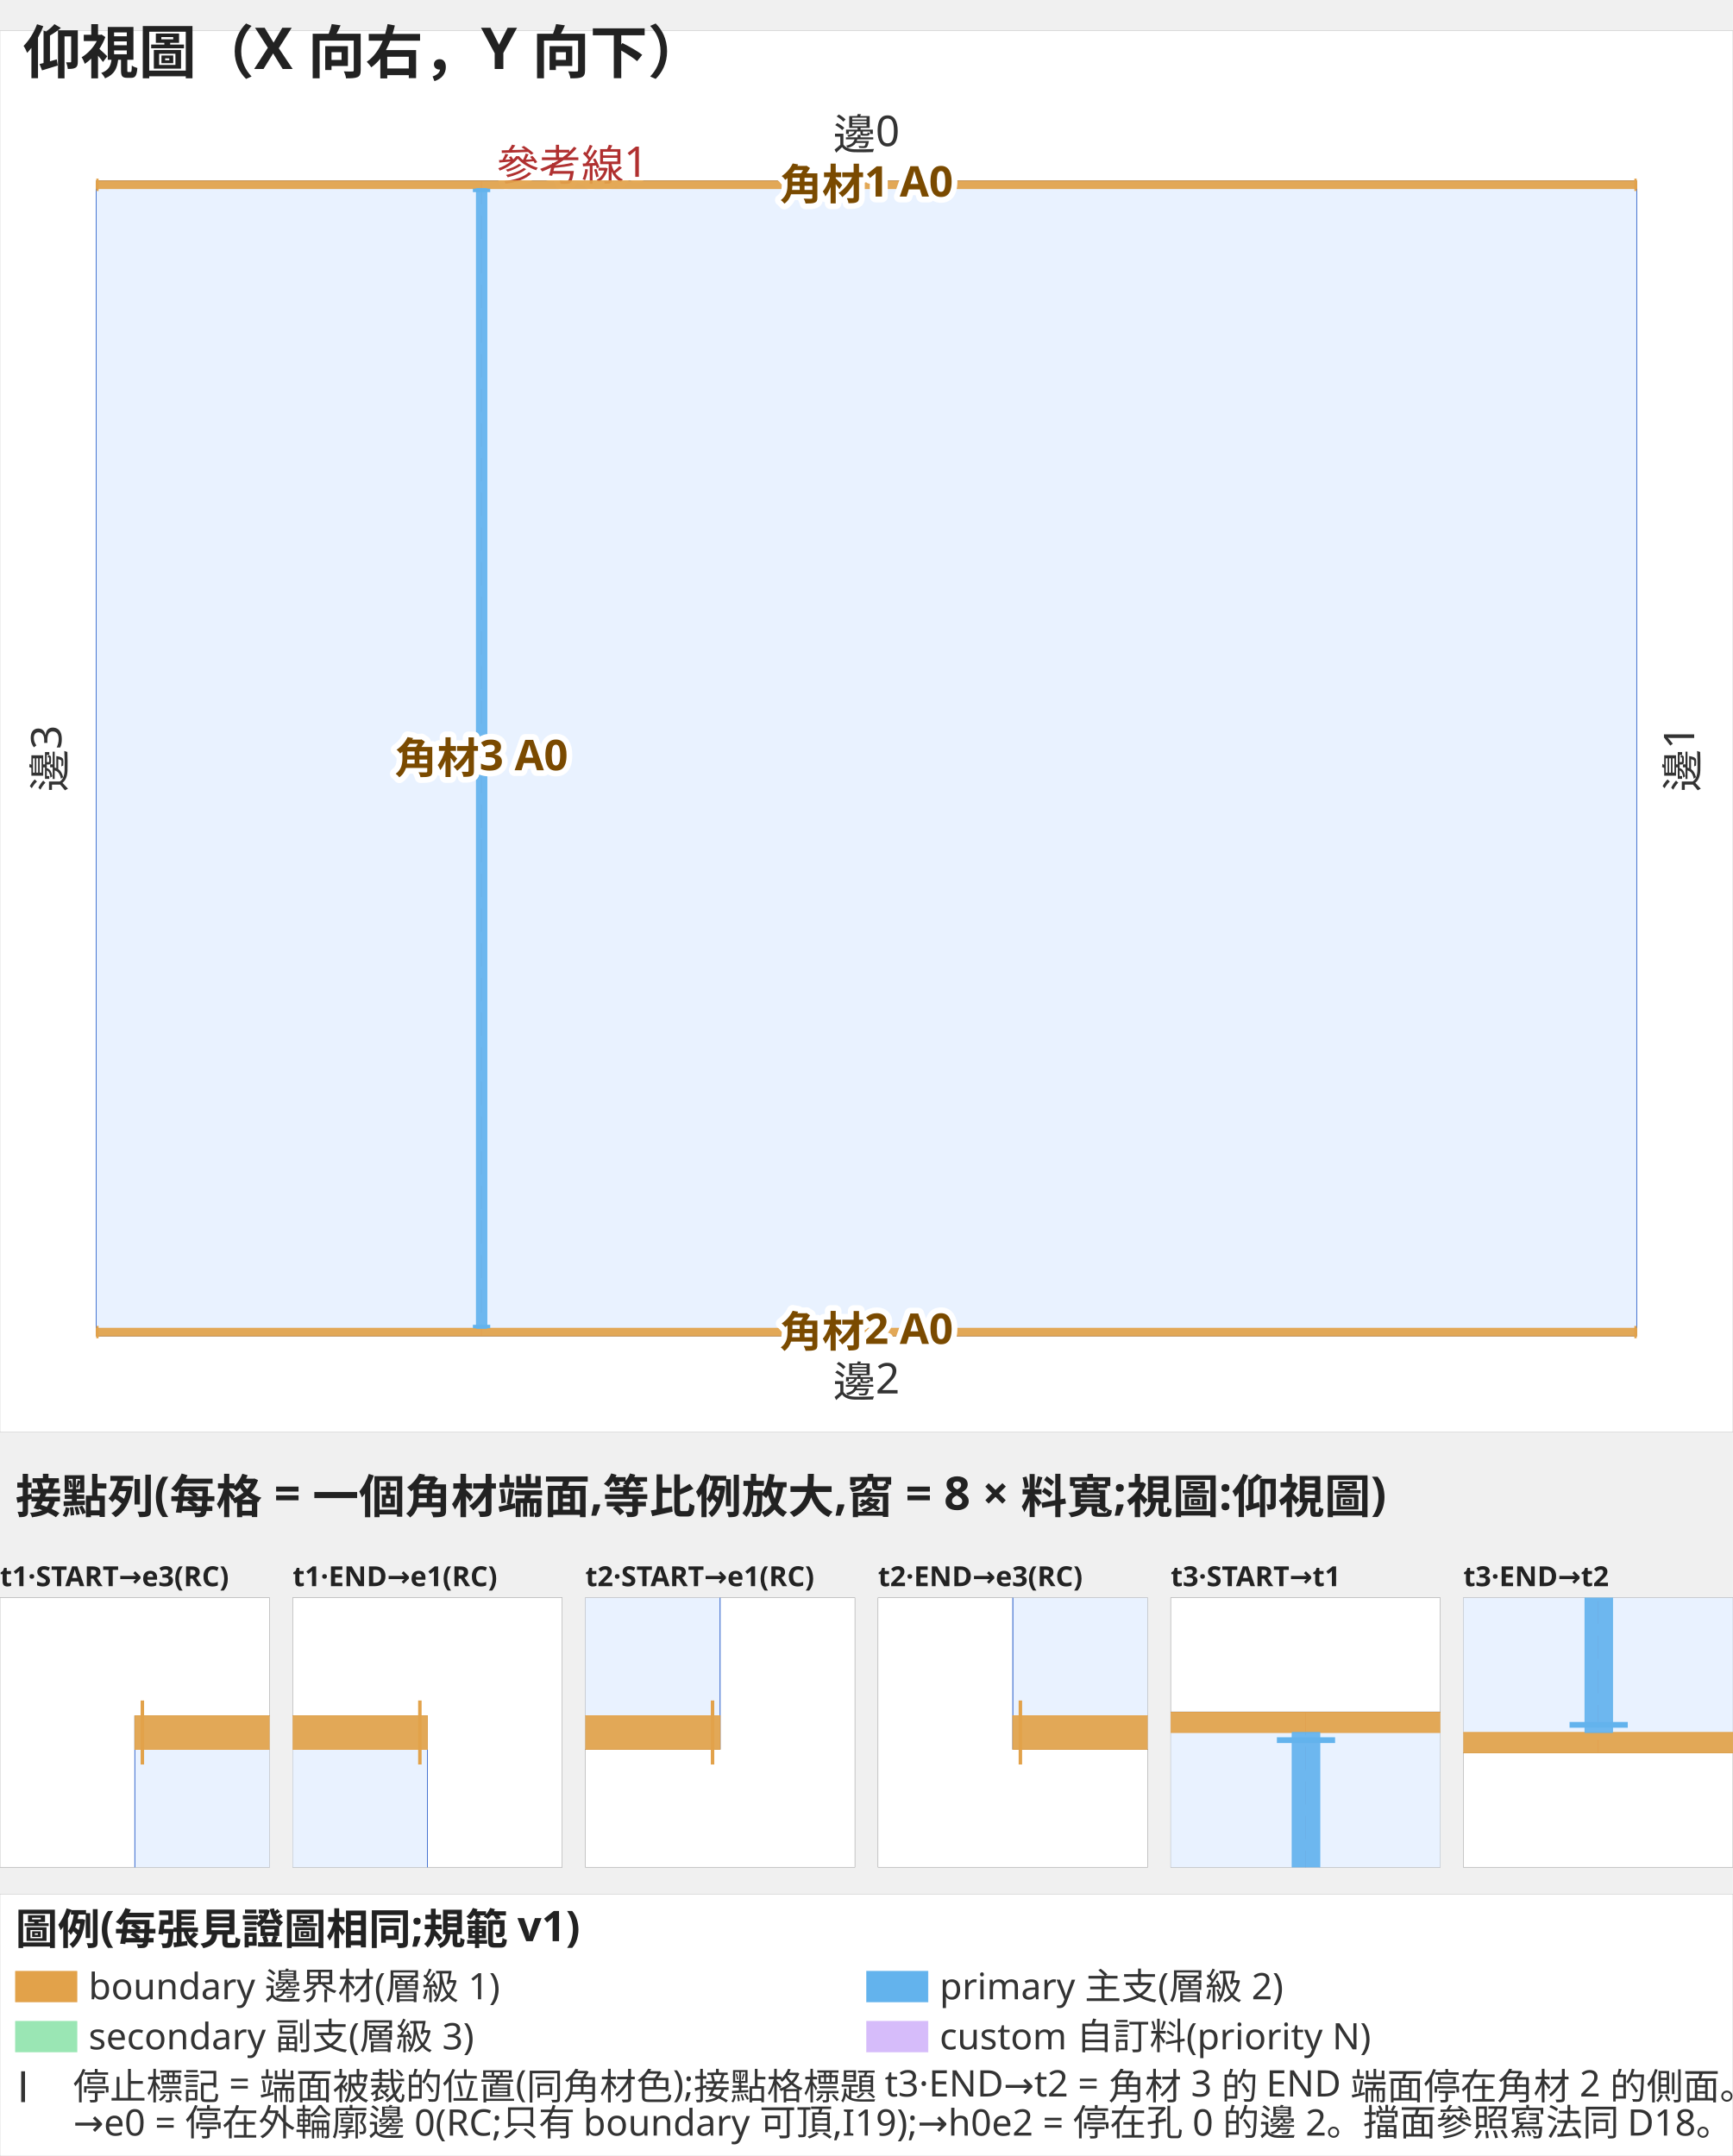
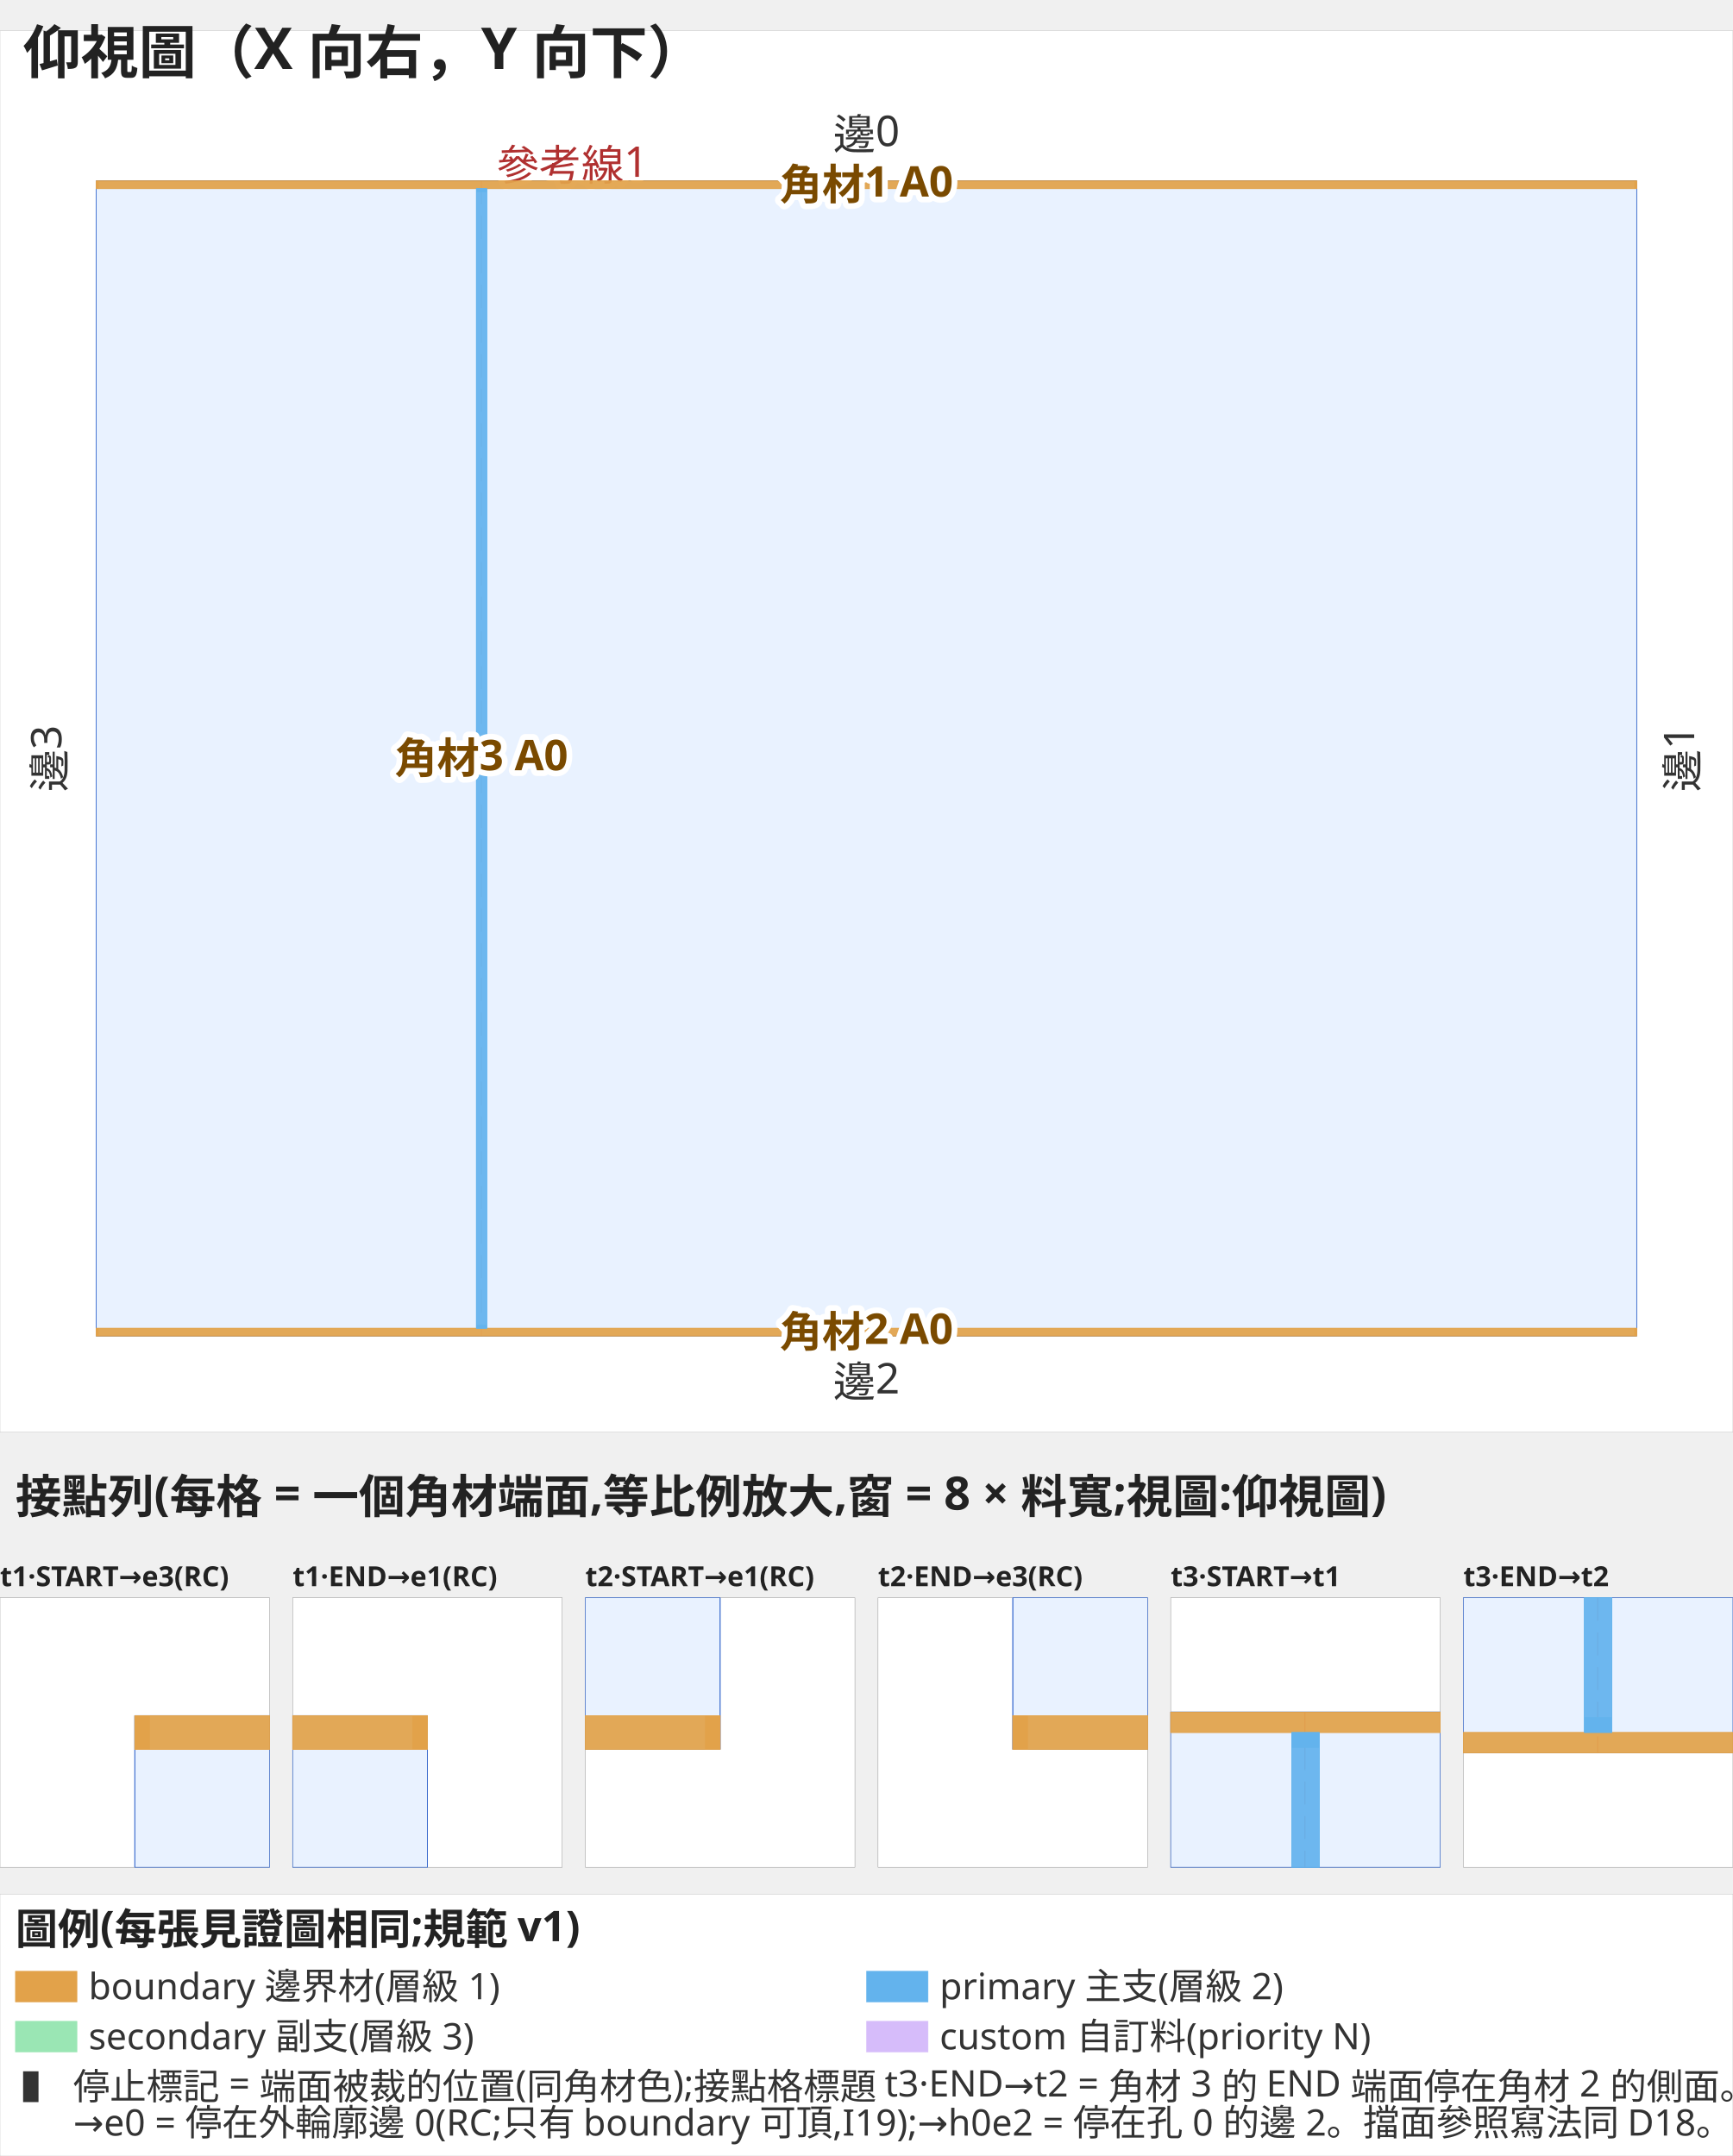
<svg xmlns="http://www.w3.org/2000/svg" width="100%" viewBox="0 1460 4500 5600" data-full="0 1460 4500 5600">
  <style>
  polygon, line, rect { vector-effect: non-scaling-stroke; }
  .frame { fill: #ffffff; stroke: #bbbbbb; stroke-width: 1px; }
  .title { font: bold 150px sans-serif; fill: #222222; }
  .label { font: 110px sans-serif; fill: #333333; text-anchor: middle; dominant-baseline: middle; }
  .guide-label { text-anchor: start; fill: #b03030; }
  .timber-label { fill: #7a4a00; font-weight: bold; }
  .guide-label, .timber-label { paint-order: stroke; stroke: #ffffff; stroke-width: 30px; stroke-linejoin: round; }
  .surface { fill: #dbe9ff; fill-opacity: 0.6; stroke: #3366cc; stroke-width: 1.5px; }
  .hole { fill: #ffffff; stroke: #3366cc; stroke-width: 1.5px; }
  .edge { stroke: #3366cc; stroke-width: 1.5px; }
  .edge-free { stroke: #e08020; stroke-width: 1.5px; stroke-dasharray: 30 15; }
  .guide { stroke: #cc3333; stroke-width: 1px; stroke-dasharray: 60 30; }
  .timber-face { fill: #ffd27f; fill-opacity: 0.5; stroke: #a06000; stroke-width: 1.5px; }
  .timber-face-near { fill-opacity: 0.85; }
</style>
-   <style id="witness">.role-boundary{fill:#e2a24a;stroke:#e2a24a}.role-primary{fill:#63b3ed;stroke:#63b3ed}.role-secondary{fill:#9ae6b4;stroke:#9ae6b4}.role-custom{fill:#d6bcfa;stroke:#d6bcfa}.stop{fill:none;stroke-linecap:butt}.stop-label{font:bold 110px sans-serif;dominant-baseline:middle;paint-order:stroke;stroke:#ffffff;stroke-width:30px;stroke-linejoin:round}.tile-frame{fill:#ffffff;stroke:#888888;stroke-width:1px}.tile-title{font:bold 72px sans-serif;fill:#222222}.tile .label{display:none}.legend-title{font:bold 110px sans-serif;fill:#222222}.legend-text{font:95px sans-serif;fill:#333333;dominant-baseline:middle}.legend-box{fill:#ffffff;stroke:#bbbbbb;stroke-width:1px}.section-title{font:bold 120px sans-serif;fill:#222222}</style>
+   <style id="witness">.role-boundary{fill:#e2a24a;stroke:#e2a24a}.role-primary{fill:#63b3ed;stroke:#63b3ed}.role-secondary{fill:#9ae6b4;stroke:#9ae6b4}.role-custom{fill:#d6bcfa;stroke:#d6bcfa}.stop{stroke:none}.stop-label{font:bold 110px sans-serif;dominant-baseline:middle;paint-order:stroke;stroke:#ffffff;stroke-width:30px;stroke-linejoin:round}.tile-frame{fill:#ffffff;stroke:#888888;stroke-width:1px}.tile-title{font:bold 72px sans-serif;fill:#222222}.tile line.edge,.tile line.guide,.tile line.edge-free{stroke-width:2px}.legend-title{font:bold 110px sans-serif;fill:#222222}.legend-text{font:95px sans-serif;fill:#333333;dominant-baseline:middle}.legend-box{fill:#ffffff;stroke:#bbbbbb;stroke-width:1px}.section-title{font:bold 120px sans-serif;fill:#222222}</style>
  <g transform="translate(250,1930)" data-view="bottom">
    <rect class="frame" x="-250" y="-390" width="4500" height="3640" />
    <text x="-190" y="-280" class="title">仰視圖（X 向右，Y 向下）</text>
    <polygon points="0,0 4000,0 4000,3000 0,3000" class="surface" />
    <line x1="0" y1="0" x2="4000" y2="0" class="edge" />
    <text x="2000" y="-120" class="label">邊0</text>
    <line x1="4000" y1="0" x2="4000" y2="3000" class="edge" />
    <text x="4120" y="1500" class="label" transform="rotate(-90 4120 1500)">邊1</text>
    <line x1="4000" y1="3000" x2="0" y2="3000" class="edge" />
    <text x="2000" y="3120" class="label">邊2</text>
    <line x1="0" y1="3000" x2="0" y2="0" class="edge" />
    <text x="-120" y="1500" class="label" transform="rotate(-90 -120 1500)">邊3</text>
    <line x1="1000" y1="0" x2="1000" y2="3000" class="guide" />
    <text x="1040" y="-40" class="label guide-label">參考線1</text>
    <polygon points="0,0 4000,0 4000,20 0,20" class="timber-face role-boundary" data-t="1" />
    <polygon points="0,0 0,20 4000,20 4000,0" class="timber-face timber-face-near role-boundary" data-t="1" />
    <text x="2000" y="10" class="label timber-label">角材1 A0</text>
    <polygon points="4000,3000 0,3000 0,2980 4000,2980" class="timber-face role-boundary" data-t="2" />
    <polygon points="4000,3000 4000,2980 0,2980 0,3000" class="timber-face timber-face-near role-boundary" data-t="2" />
    <text x="2000" y="2990" class="label timber-label">角材2 A0</text>
    <polygon points="1014,20 1014,2980 987,2980 987,20" class="timber-face role-primary" data-t="3" />
    <polygon points="1014,20 987,20 987,2980 1014,2980" class="timber-face timber-face-near role-primary" data-t="3" />
    <text x="1000" y="1500" class="label timber-label">角材3 A0</text>
-     <line x1="3" y1="-6" x2="3" y2="26" class="stop" stroke="#e2a24a" stroke-width="6" data-joint="t1.START" />
-     <line x1="3997" y1="-6" x2="3997" y2="26" class="stop" stroke="#e2a24a" stroke-width="6" data-joint="t1.END" />
-     <line x1="3997" y1="2974" x2="3997" y2="3006" class="stop" stroke="#e2a24a" stroke-width="6" data-joint="t2.START" />
-     <line x1="3" y1="2974" x2="3" y2="3006" class="stop" stroke="#e2a24a" stroke-width="6" data-joint="t2.END" />
-     <line x1="978" y1="24.5" x2="1023" y2="24.5" class="stop" stroke="#63b3ed" stroke-width="9" data-joint="t3.START" />
-     <line x1="978" y1="2975.5" x2="1023" y2="2975.5" class="stop" stroke="#63b3ed" stroke-width="9" data-joint="t3.END" />
+     <rect x="0" y="0" width="6" height="20" class="stop" fill="#e2a24a" data-joint="t1.START" />
+     <rect x="3994" y="0" width="6" height="20" class="stop" fill="#e2a24a" data-joint="t1.END" />
+     <rect x="3994" y="2980" width="6" height="20" class="stop" fill="#e2a24a" data-joint="t2.START" />
+     <rect x="0" y="2980" width="6" height="20" class="stop" fill="#e2a24a" data-joint="t2.END" />
+     <rect x="987" y="20" width="27" height="9" class="stop" fill="#63b3ed" data-joint="t3.START" />
+     <rect x="987" y="2971" width="27" height="9" class="stop" fill="#63b3ed" data-joint="t3.END" />
  </g>
  <text x="40" y="5390" class="section-title">接點列(每格 = 一個角材端面,等比例放大,窗 = 8 × 料寬;視圖:仰視圖)</text>
  <text x="0" y="5580" class="tile-title">t1·START→e3(RC)</text>
  <rect x="0" y="5610" width="700" height="700" class="tile-frame" />
-   <svg x="0" y="5610" width="700" height="700" viewBox="-80 -70 160 160" preserveAspectRatio="xMidYMid meet" class="tile" data-joint="t1.START">
-     <polygon points="0,0 4000,0 4000,3000 0,3000" class="surface" />
-     <line x1="0" y1="0" x2="4000" y2="0" class="edge" />
-     <line x1="4000" y1="0" x2="4000" y2="3000" class="edge" />
-     <line x1="4000" y1="3000" x2="0" y2="3000" class="edge" />
-     <line x1="0" y1="3000" x2="0" y2="0" class="edge" />
-     <line x1="1000" y1="0" x2="1000" y2="3000" class="guide" />
-     <polygon points="0,0 4000,0 4000,20 0,20" class="timber-face role-boundary" data-t="1" />
-     <polygon points="0,0 0,20 4000,20 4000,0" class="timber-face timber-face-near role-boundary" data-t="1" />
-     <polygon points="4000,3000 0,3000 0,2980 4000,2980" class="timber-face role-boundary" data-t="2" />
-     <polygon points="4000,3000 4000,2980 0,2980 0,3000" class="timber-face timber-face-near role-boundary" data-t="2" />
-     <polygon points="1014,20 1014,2980 987,2980 987,20" class="timber-face role-primary" data-t="3" />
-     <polygon points="1014,20 987,20 987,2980 1014,2980" class="timber-face timber-face-near role-primary" data-t="3" />
-     <line x1="4.5" y1="-9" x2="4.5" y2="29" class="stop" stroke="#e2a24a" stroke-width="9" data-joint="t1.START" />
-   </svg>
+   <g class="tile" data-joint="t1.START">
+     <polygon points="350,6310 350,5916.2 700,5916.2 700,6310" class="surface" />
+     <line x1="350" y1="5916.2" x2="700" y2="5916.2" class="edge" />
+     <line x1="350" y1="6310" x2="350" y2="5916.2" class="edge" />
+     <polygon points="350,5916.2 700,5916.2 700,6003.8 350,6003.8" class="timber-face role-boundary" data-t="1" />
+     <polygon points="700,5916.2 350,5916.2 350,6003.8 700,6003.8" class="timber-face timber-face-near role-boundary" data-t="1" />
+     <polygon points="350,5916.2 389.4,5916.2 389.4,6003.8 350,6003.8" class="stop" data-joint="t1.START" fill="#e2a24a" />
+   </g>
  <text x="760" y="5580" class="tile-title">t1·END→e1(RC)</text>
  <rect x="760" y="5610" width="700" height="700" class="tile-frame" />
-   <svg x="760" y="5610" width="700" height="700" viewBox="3920 -70 160 160" preserveAspectRatio="xMidYMid meet" class="tile" data-joint="t1.END">
-     <polygon points="0,0 4000,0 4000,3000 0,3000" class="surface" />
-     <line x1="0" y1="0" x2="4000" y2="0" class="edge" />
-     <line x1="4000" y1="0" x2="4000" y2="3000" class="edge" />
-     <line x1="4000" y1="3000" x2="0" y2="3000" class="edge" />
-     <line x1="0" y1="3000" x2="0" y2="0" class="edge" />
-     <line x1="1000" y1="0" x2="1000" y2="3000" class="guide" />
-     <polygon points="0,0 4000,0 4000,20 0,20" class="timber-face role-boundary" data-t="1" />
-     <polygon points="0,0 0,20 4000,20 4000,0" class="timber-face timber-face-near role-boundary" data-t="1" />
-     <polygon points="4000,3000 0,3000 0,2980 4000,2980" class="timber-face role-boundary" data-t="2" />
-     <polygon points="4000,3000 4000,2980 0,2980 0,3000" class="timber-face timber-face-near role-boundary" data-t="2" />
-     <polygon points="1014,20 1014,2980 987,2980 987,20" class="timber-face role-primary" data-t="3" />
-     <polygon points="1014,20 987,20 987,2980 1014,2980" class="timber-face timber-face-near role-primary" data-t="3" />
-     <line x1="3995.5" y1="-9" x2="3995.5" y2="29" class="stop" stroke="#e2a24a" stroke-width="9" data-joint="t1.END" />
-   </svg>
+   <g class="tile" data-joint="t1.END">
+     <polygon points="760,6310 760,5916.2 1110,5916.2 1110,6310" class="surface" />
+     <line x1="760" y1="5916.2" x2="1110" y2="5916.2" class="edge" />
+     <line x1="1110" y1="5916.2" x2="1110" y2="6310" class="edge" />
+     <polygon points="760,5916.2 1110,5916.2 1110,6003.8 760,6003.8" class="timber-face role-boundary" data-t="1" />
+     <polygon points="760,5916.2 760,6003.8 1110,6003.8 1110,5916.2" class="timber-face timber-face-near role-boundary" data-t="1" />
+     <polygon points="1070.6,5916.2 1110,5916.2 1110,6003.8 1070.6,6003.8" class="stop" data-joint="t1.END" fill="#e2a24a" />
+   </g>
  <text x="1520" y="5580" class="tile-title">t2·START→e1(RC)</text>
  <rect x="1520" y="5610" width="700" height="700" class="tile-frame" />
-   <svg x="1520" y="5610" width="700" height="700" viewBox="3920 2910 160 160" preserveAspectRatio="xMidYMid meet" class="tile" data-joint="t2.START">
-     <polygon points="0,0 4000,0 4000,3000 0,3000" class="surface" />
-     <line x1="0" y1="0" x2="4000" y2="0" class="edge" />
-     <line x1="4000" y1="0" x2="4000" y2="3000" class="edge" />
-     <line x1="4000" y1="3000" x2="0" y2="3000" class="edge" />
-     <line x1="0" y1="3000" x2="0" y2="0" class="edge" />
-     <line x1="1000" y1="0" x2="1000" y2="3000" class="guide" />
-     <polygon points="0,0 4000,0 4000,20 0,20" class="timber-face role-boundary" data-t="1" />
-     <polygon points="0,0 0,20 4000,20 4000,0" class="timber-face timber-face-near role-boundary" data-t="1" />
-     <polygon points="4000,3000 0,3000 0,2980 4000,2980" class="timber-face role-boundary" data-t="2" />
-     <polygon points="4000,3000 4000,2980 0,2980 0,3000" class="timber-face timber-face-near role-boundary" data-t="2" />
-     <polygon points="1014,20 1014,2980 987,2980 987,20" class="timber-face role-primary" data-t="3" />
-     <polygon points="1014,20 987,20 987,2980 1014,2980" class="timber-face timber-face-near role-primary" data-t="3" />
-     <line x1="3995.5" y1="2971" x2="3995.5" y2="3009" class="stop" stroke="#e2a24a" stroke-width="9" data-joint="t2.START" />
-   </svg>
+   <g class="tile" data-joint="t2.START">
+     <polygon points="1520,5610 1870,5610 1870,6003.8 1520,6003.8" class="surface" />
+     <line x1="1870" y1="5610" x2="1870" y2="6003.8" class="edge" />
+     <line x1="1870" y1="6003.8" x2="1520" y2="6003.8" class="edge" />
+     <polygon points="1870,6003.8 1520,6003.8 1520,5916.2 1870,5916.2" class="timber-face role-boundary" data-t="2" />
+     <polygon points="1520,6003.8 1870,6003.8 1870,5916.2 1520,5916.2" class="timber-face timber-face-near role-boundary" data-t="2" />
+     <polygon points="1830.6,5916.2 1870,5916.2 1870,6003.8 1830.6,6003.8" class="stop" data-joint="t2.START" fill="#e2a24a" />
+   </g>
  <text x="2280" y="5580" class="tile-title">t2·END→e3(RC)</text>
  <rect x="2280" y="5610" width="700" height="700" class="tile-frame" />
-   <svg x="2280" y="5610" width="700" height="700" viewBox="-80 2910 160 160" preserveAspectRatio="xMidYMid meet" class="tile" data-joint="t2.END">
-     <polygon points="0,0 4000,0 4000,3000 0,3000" class="surface" />
-     <line x1="0" y1="0" x2="4000" y2="0" class="edge" />
-     <line x1="4000" y1="0" x2="4000" y2="3000" class="edge" />
-     <line x1="4000" y1="3000" x2="0" y2="3000" class="edge" />
-     <line x1="0" y1="3000" x2="0" y2="0" class="edge" />
-     <line x1="1000" y1="0" x2="1000" y2="3000" class="guide" />
-     <polygon points="0,0 4000,0 4000,20 0,20" class="timber-face role-boundary" data-t="1" />
-     <polygon points="0,0 0,20 4000,20 4000,0" class="timber-face timber-face-near role-boundary" data-t="1" />
-     <polygon points="4000,3000 0,3000 0,2980 4000,2980" class="timber-face role-boundary" data-t="2" />
-     <polygon points="4000,3000 4000,2980 0,2980 0,3000" class="timber-face timber-face-near role-boundary" data-t="2" />
-     <polygon points="1014,20 1014,2980 987,2980 987,20" class="timber-face role-primary" data-t="3" />
-     <polygon points="1014,20 987,20 987,2980 1014,2980" class="timber-face timber-face-near role-primary" data-t="3" />
-     <line x1="4.5" y1="2971" x2="4.5" y2="3009" class="stop" stroke="#e2a24a" stroke-width="9" data-joint="t2.END" />
-   </svg>
+   <g class="tile" data-joint="t2.END">
+     <polygon points="2630,5610 2980,5610 2980,6003.8 2630,6003.8" class="surface" />
+     <line x1="2980" y1="6003.8" x2="2630" y2="6003.8" class="edge" />
+     <line x1="2630" y1="6003.8" x2="2630" y2="5610" class="edge" />
+     <polygon points="2980,6003.8 2630,6003.8 2630,5916.2 2980,5916.2" class="timber-face role-boundary" data-t="2" />
+     <polygon points="2980,6003.8 2980,5916.2 2630,5916.2 2630,6003.8" class="timber-face timber-face-near role-boundary" data-t="2" />
+     <polygon points="2630,5916.2 2669.4,5916.2 2669.4,6003.8 2630,6003.8" class="stop" data-joint="t2.END" fill="#e2a24a" />
+   </g>
  <text x="3040" y="5580" class="tile-title">t3·START→t1</text>
  <rect x="3040" y="5610" width="700" height="700" class="tile-frame" />
-   <svg x="3040" y="5610" width="700" height="700" viewBox="868 -112 264 264" preserveAspectRatio="xMidYMid meet" class="tile" data-joint="t3.START">
-     <polygon points="0,0 4000,0 4000,3000 0,3000" class="surface" />
-     <line x1="0" y1="0" x2="4000" y2="0" class="edge" />
-     <line x1="4000" y1="0" x2="4000" y2="3000" class="edge" />
-     <line x1="4000" y1="3000" x2="0" y2="3000" class="edge" />
-     <line x1="0" y1="3000" x2="0" y2="0" class="edge" />
-     <line x1="1000" y1="0" x2="1000" y2="3000" class="guide" />
-     <polygon points="0,0 4000,0 4000,20 0,20" class="timber-face role-boundary" data-t="1" />
-     <polygon points="0,0 0,20 4000,20 4000,0" class="timber-face timber-face-near role-boundary" data-t="1" />
-     <polygon points="4000,3000 0,3000 0,2980 4000,2980" class="timber-face role-boundary" data-t="2" />
-     <polygon points="4000,3000 4000,2980 0,2980 0,3000" class="timber-face timber-face-near role-boundary" data-t="2" />
-     <polygon points="1014,20 1014,2980 987,2980 987,20" class="timber-face role-primary" data-t="3" />
-     <polygon points="1014,20 987,20 987,2980 1014,2980" class="timber-face timber-face-near role-primary" data-t="3" />
-     <line x1="972" y1="27.5" x2="1029" y2="27.5" class="stop" stroke="#63b3ed" stroke-width="15" data-joint="t3.START" />
-   </svg>
+   <g class="tile" data-joint="t3.START">
+     <polygon points="3040,6310 3040,5907 3740,5907 3740,6310" class="surface" />
+     <line x1="3040" y1="5907" x2="3740" y2="5907" class="edge" />
+     <line x1="3388.7" y1="5907" x2="3388.7" y2="6310" class="guide" />
+     <polygon points="3040,5907 3740,5907 3740,5960 3040,5960" class="timber-face role-boundary" data-t="1" />
+     <polygon points="3740,5907 3040,5907 3040,5960 3740,5960" class="timber-face timber-face-near role-boundary" data-t="1" />
+     <polygon points="3425.8,5960 3425.8,6310 3354.2,6310 3354.2,5960" class="timber-face role-primary" data-t="3" />
+     <polygon points="3425.8,6310 3425.8,5960 3354.2,5960 3354.2,6310" class="timber-face timber-face-near role-primary" data-t="3" />
+     <polygon points="3354.2,5960 3425.8,5960 3425.8,5999.8 3354.2,5999.8" class="stop" data-joint="t3.START" fill="#63b3ed" />
+   </g>
  <text x="3800" y="5580" class="tile-title">t3·END→t2</text>
  <rect x="3800" y="5610" width="700" height="700" class="tile-frame" />
-   <svg x="3800" y="5610" width="700" height="700" viewBox="868 2848 264 264" preserveAspectRatio="xMidYMid meet" class="tile" data-joint="t3.END">
-     <polygon points="0,0 4000,0 4000,3000 0,3000" class="surface" />
-     <line x1="0" y1="0" x2="4000" y2="0" class="edge" />
-     <line x1="4000" y1="0" x2="4000" y2="3000" class="edge" />
-     <line x1="4000" y1="3000" x2="0" y2="3000" class="edge" />
-     <line x1="0" y1="3000" x2="0" y2="0" class="edge" />
-     <line x1="1000" y1="0" x2="1000" y2="3000" class="guide" />
-     <polygon points="0,0 4000,0 4000,20 0,20" class="timber-face role-boundary" data-t="1" />
-     <polygon points="0,0 0,20 4000,20 4000,0" class="timber-face timber-face-near role-boundary" data-t="1" />
-     <polygon points="4000,3000 0,3000 0,2980 4000,2980" class="timber-face role-boundary" data-t="2" />
-     <polygon points="4000,3000 4000,2980 0,2980 0,3000" class="timber-face timber-face-near role-boundary" data-t="2" />
-     <polygon points="1014,20 1014,2980 987,2980 987,20" class="timber-face role-primary" data-t="3" />
-     <polygon points="1014,20 987,20 987,2980 1014,2980" class="timber-face timber-face-near role-primary" data-t="3" />
-     <line x1="972" y1="2972.5" x2="1029" y2="2972.5" class="stop" stroke="#63b3ed" stroke-width="15" data-joint="t3.END" />
-   </svg>
+   <g class="tile" data-joint="t3.END">
+     <polygon points="3800,5610 4500,5610 4500,6013 3800,6013" class="surface" />
+     <line x1="4500" y1="6013" x2="3800" y2="6013" class="edge" />
+     <line x1="4148.7" y1="5610" x2="4148.7" y2="6013" class="guide" />
+     <polygon points="4500,6013 3800,6013 3800,5960 4500,5960" class="timber-face role-boundary" data-t="2" />
+     <polygon points="3800,6013 4500,6013 4500,5960 3800,5960" class="timber-face timber-face-near role-boundary" data-t="2" />
+     <polygon points="4185.8,5610 4185.8,5960 4114.2,5960 4114.2,5610" class="timber-face role-primary" data-t="3" />
+     <polygon points="4185.8,5610 4114.2,5610 4114.2,5960 4185.8,5960" class="timber-face timber-face-near role-primary" data-t="3" />
+     <polygon points="4114.2,5920.2 4185.8,5920.2 4185.8,5960 4114.2,5960" class="stop" data-joint="t3.END" fill="#63b3ed" />
+   </g>
  <rect x="0" y="6380" width="4500" height="680" class="legend-box" />
  <text x="40" y="6510" class="legend-title">圖例(每張見證圖相同;規範 v1)</text>
  <rect x="40" y="6580" width="160" height="80" class="role-boundary" />
  <text x="230" y="6620" class="legend-text">boundary 邊界材(層級 1)</text>
  <rect x="2250" y="6580" width="160" height="80" class="role-primary" />
  <text x="2440" y="6620" class="legend-text">primary 主支(層級 2)</text>
  <rect x="40" y="6710" width="160" height="80" class="role-secondary" />
  <text x="230" y="6750" class="legend-text">secondary 副支(層級 3)</text>
  <rect x="2250" y="6710" width="160" height="80" class="role-custom" />
  <text x="2440" y="6750" class="legend-text">custom 自訂料(priority N)</text>
-   <line x1="60" y1="6840" x2="60" y2="6920" class="stop" stroke="#333333" stroke-width="10" />
+   <rect x="60" y="6840" width="40" height="80" class="stop" fill="#333333" />
  <text x="190" y="6880" class="legend-text">停止標記 = 端面被裁的位置(同角材色);接點格標題 t3·END→t2 = 角材 3 的 END 端面停在角材 2 的側面。</text>
  <text x="190" y="6980" class="legend-text">→e0 = 停在外輪廓邊 0(RC;只有 boundary 可頂,I19);→h0e2 = 停在孔 0 的邊 2。擋面參照寫法同 D18。</text>
</svg>
